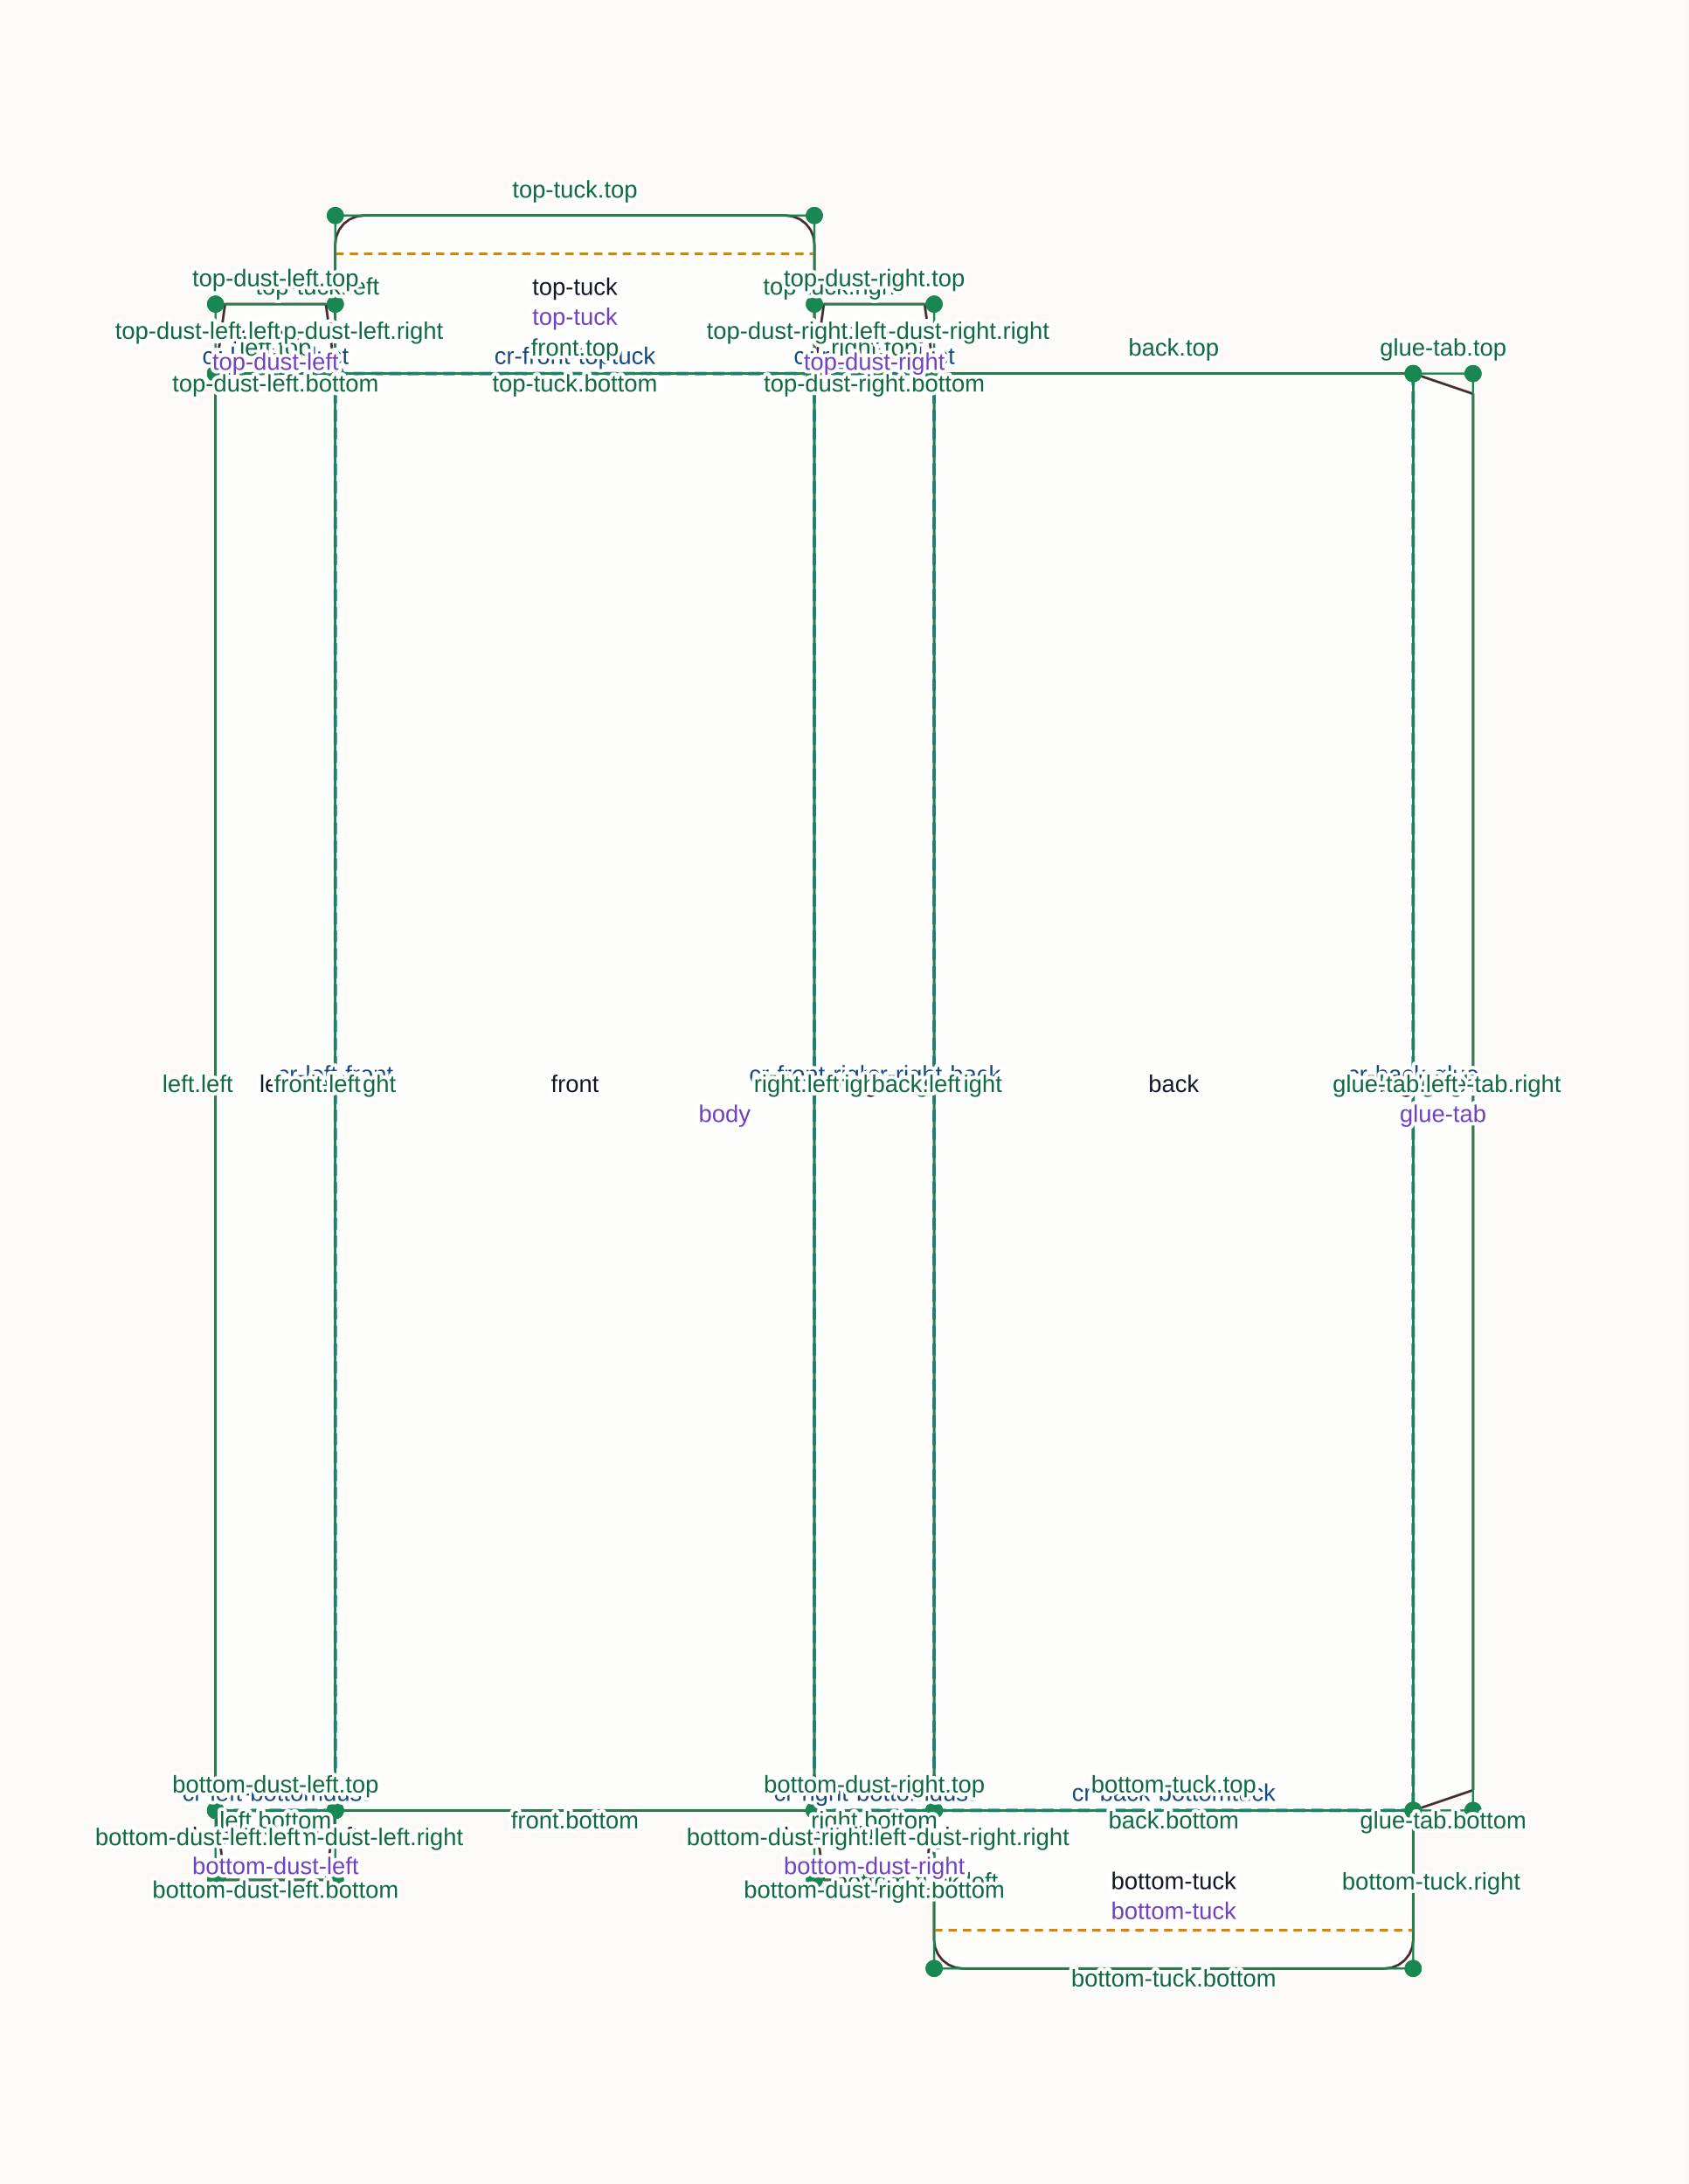
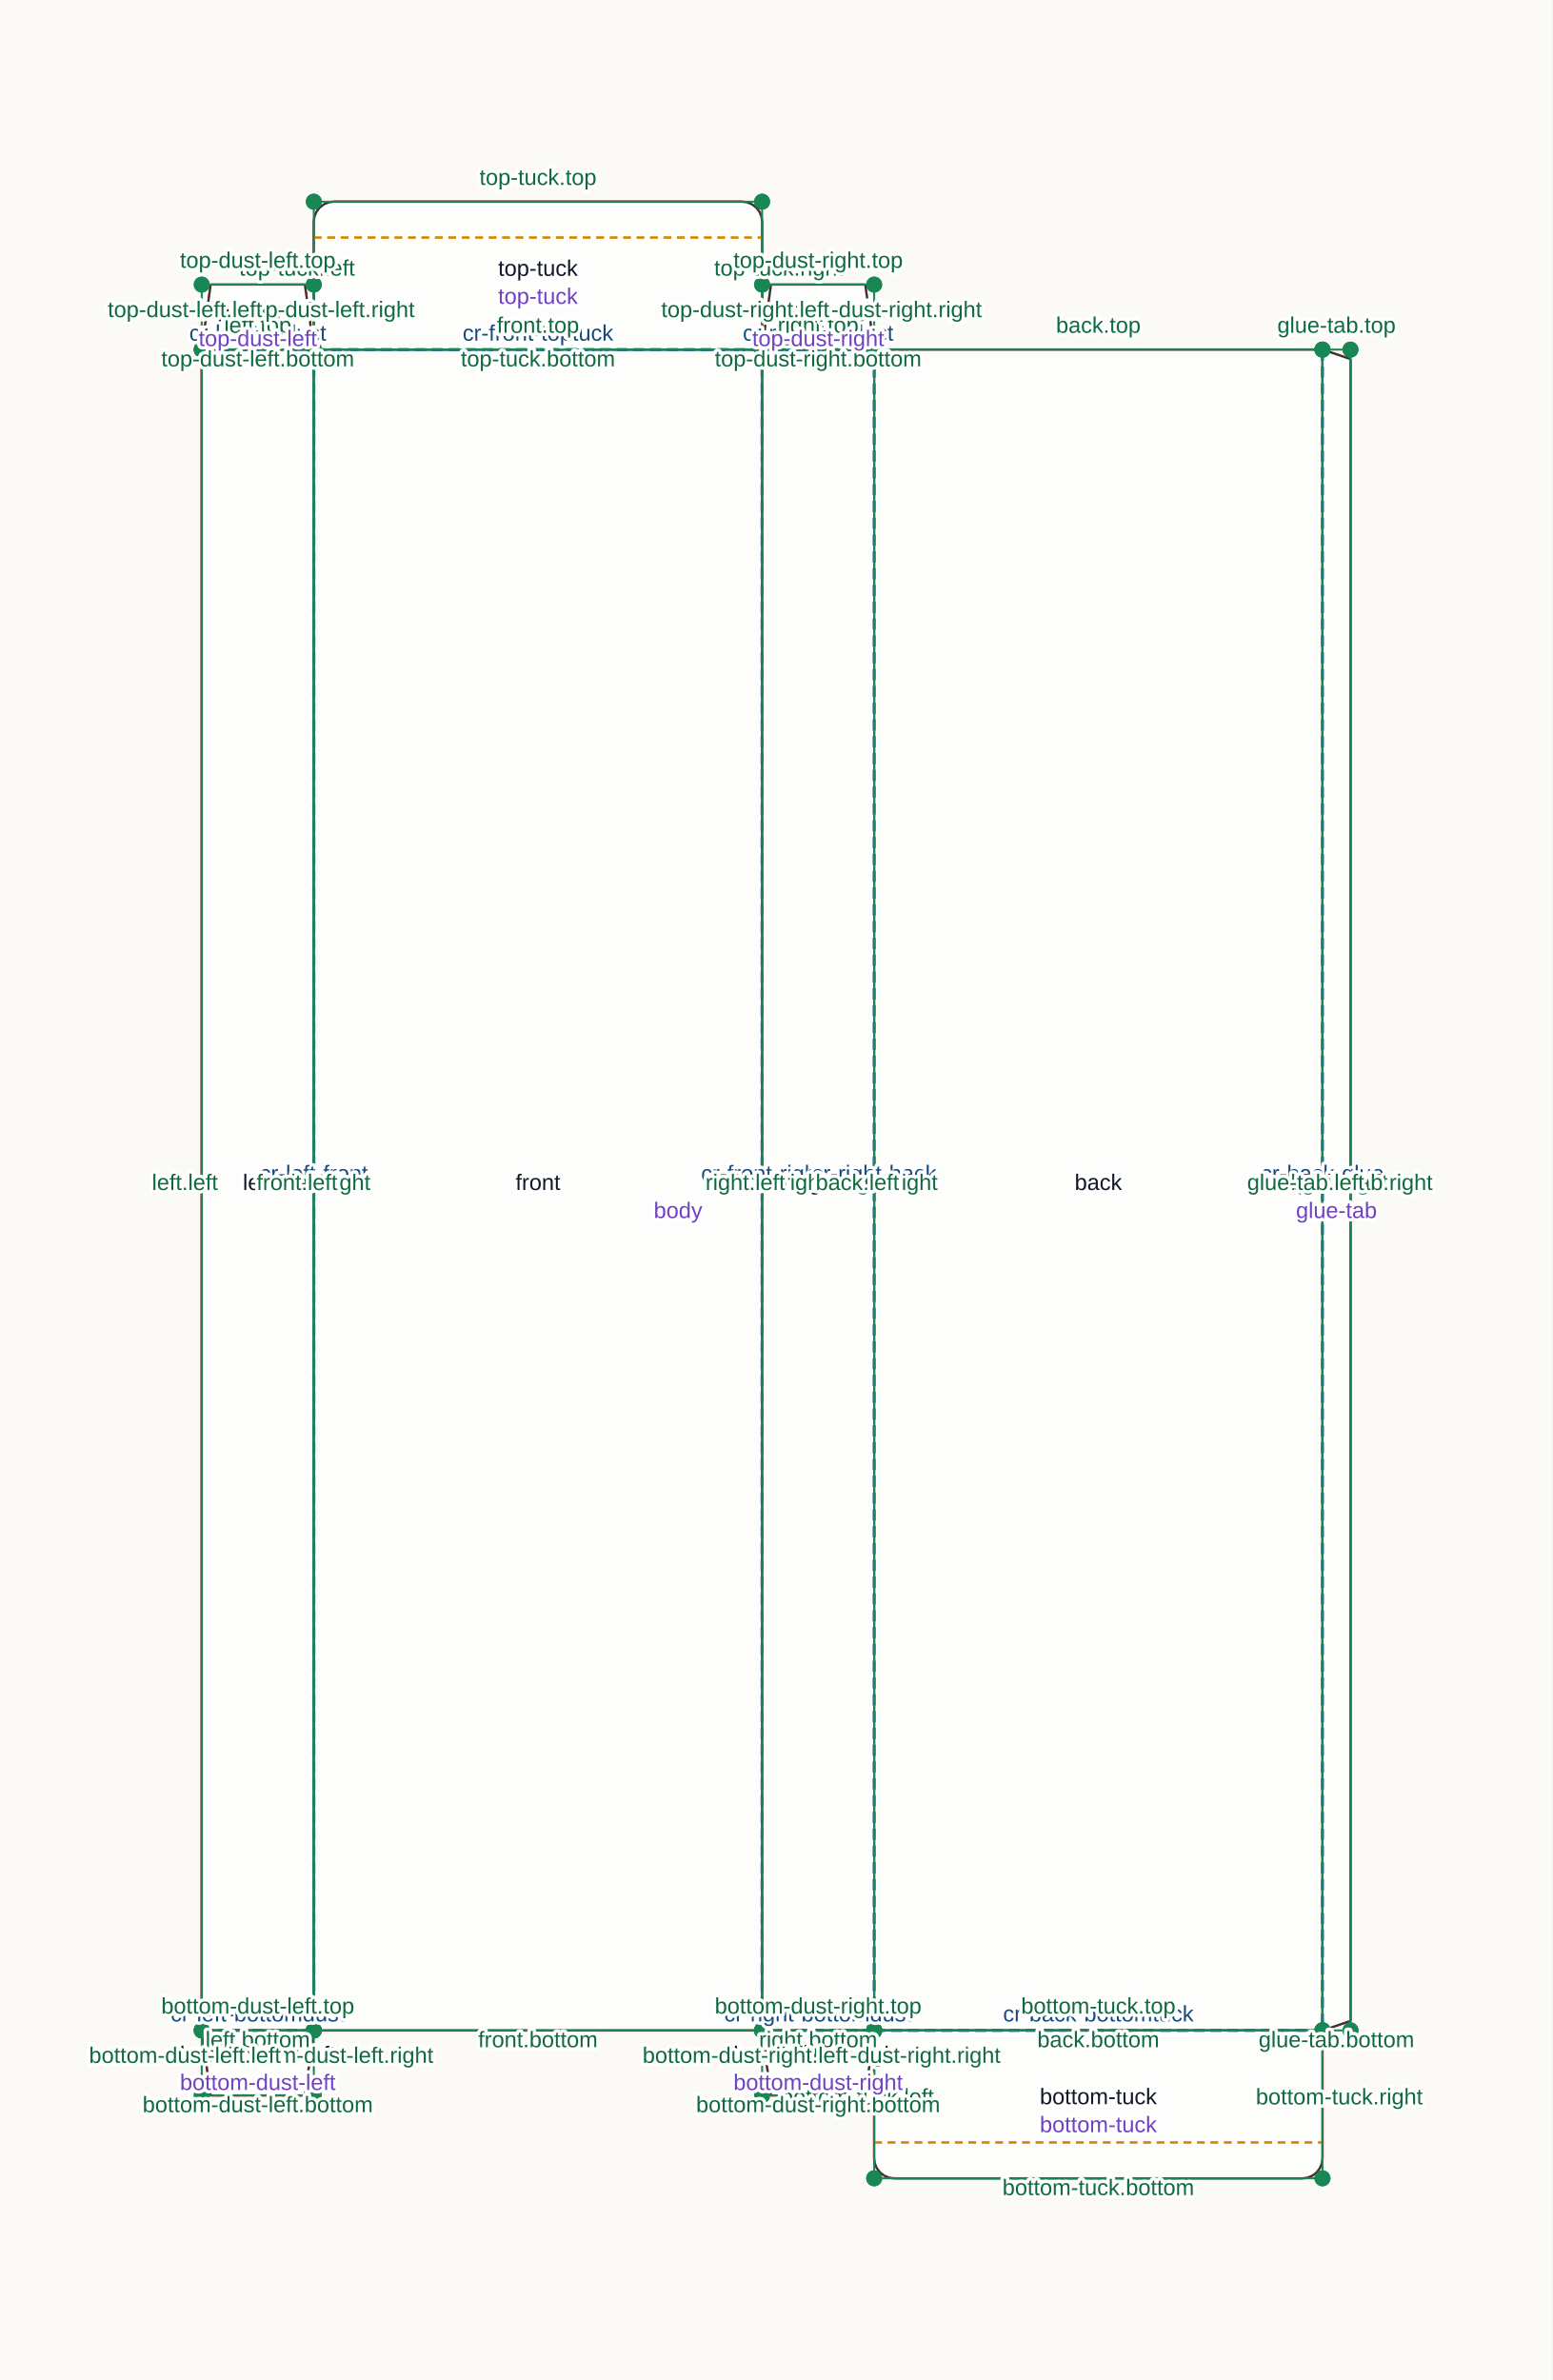
- <svg xmlns="http://www.w3.org/2000/svg" width="282mm" height="364.8mm" viewBox="0 0 282 364.8">
-   <rect x="0" y="0" width="282" height="364.8" fill="#fbfaf7" />
+ <svg xmlns="http://www.w3.org/2000/svg" width="277mm" height="424.8mm" viewBox="0 0 277 424.8">
+   <rect x="0" y="0" width="277" height="424.8" fill="#fbfaf7" />
  <g transform="translate(36 36)">
    <g id="cut-paths" stroke="#d12f2f" stroke-width="0.45" fill="none">
-       <polyline points="0,266.4 0,26.4" />
-       <polyline points="100,266.4 20,266.4" />
+       <polyline points="0,326.4 0,26.4" />
+       <polyline points="100,326.4 20,326.4" />
      <polyline points="120,26.4 200,26.4" />
-       <polyline points="200,26.4 210,29.8" />
-       <polyline points="210,29.8 210,263" />
-       <polyline points="210,263 200,266.4" />
-       <polyline points="20,26.4 20,4.8" />
-       <polyline points="20,4.8 20.164,3.558" />
-       <polyline points="20.164,3.558 20.643,2.4" />
-       <polyline points="20.643,2.4 21.406,1.406" />
-       <polyline points="21.406,1.406 22.4,0.643" />
-       <polyline points="22.4,0.643 23.558,0.164" />
-       <polyline points="23.558,0.164 24.8,0" />
-       <polyline points="24.8,0 95.2,0" />
-       <polyline points="95.2,0 96.442,0.164" />
-       <polyline points="96.442,0.164 97.6,0.643" />
-       <polyline points="97.6,0.643 98.594,1.406" />
-       <polyline points="98.594,1.406 99.357,2.4" />
-       <polyline points="99.357,2.4 99.836,3.558" />
-       <polyline points="99.836,3.558 100,4.8" />
-       <polyline points="100,4.8 100,26.4" />
+       <polyline points="200,26.4 205,28.1" />
+       <polyline points="205,28.1 205,324.7" />
+       <polyline points="205,324.7 200,326.4" />
+       <polyline points="20,26.4 20,3.6" />
+       <polyline points="20,3.6 20.123,2.668" />
+       <polyline points="20.123,2.668 20.482,1.8" />
+       <polyline points="20.482,1.8 21.054,1.054" />
+       <polyline points="21.054,1.054 21.8,0.482" />
+       <polyline points="21.8,0.482 22.668,0.123" />
+       <polyline points="22.668,0.123 23.6,0" />
+       <polyline points="23.6,0 96.4,0" />
+       <polyline points="96.4,0 97.332,0.123" />
+       <polyline points="97.332,0.123 98.2,0.482" />
+       <polyline points="98.2,0.482 98.946,1.054" />
+       <polyline points="98.946,1.054 99.518,1.8" />
+       <polyline points="99.518,1.8 99.877,2.668" />
+       <polyline points="99.877,2.668 100,3.6" />
+       <polyline points="100,3.6 100,26.4" />
      <polyline points="0,26.4 1.6,14.8" />
      <polyline points="1.6,14.8 18.4,14.8" />
      <polyline points="18.4,14.8 20,26.4" />
      <polyline points="100,26.4 101.6,14.8" />
      <polyline points="101.6,14.8 118.4,14.8" />
      <polyline points="118.4,14.8 120,26.4" />
-       <polyline points="120,266.4 120,288" />
-       <polyline points="120,288 120.164,289.242" />
-       <polyline points="120.164,289.242 120.643,290.4" />
-       <polyline points="120.643,290.4 121.406,291.394" />
-       <polyline points="121.406,291.394 122.4,292.157" />
-       <polyline points="122.4,292.157 123.558,292.636" />
-       <polyline points="123.558,292.636 124.8,292.8" />
-       <polyline points="124.8,292.8 195.2,292.8" />
-       <polyline points="195.2,292.8 196.442,292.636" />
-       <polyline points="196.442,292.636 197.6,292.157" />
-       <polyline points="197.6,292.157 198.594,291.394" />
-       <polyline points="198.594,291.394 199.357,290.4" />
-       <polyline points="199.357,290.4 199.836,289.242" />
-       <polyline points="199.836,289.242 200,288" />
-       <polyline points="200,288 200,266.4" />
-       <polyline points="0,266.4 1.6,278" />
-       <polyline points="1.6,278 18.4,278" />
-       <polyline points="18.4,278 20,266.4" />
-       <polyline points="100,266.4 101.6,278" />
-       <polyline points="101.6,278 118.4,278" />
-       <polyline points="118.4,278 120,266.4" />
+       <polyline points="120,326.4 120,349.2" />
+       <polyline points="120,349.2 120.123,350.132" />
+       <polyline points="120.123,350.132 120.482,351" />
+       <polyline points="120.482,351 121.054,351.746" />
+       <polyline points="121.054,351.746 121.8,352.318" />
+       <polyline points="121.8,352.318 122.668,352.677" />
+       <polyline points="122.668,352.677 123.6,352.8" />
+       <polyline points="123.6,352.8 196.4,352.8" />
+       <polyline points="196.4,352.8 197.332,352.677" />
+       <polyline points="197.332,352.677 198.2,352.318" />
+       <polyline points="198.2,352.318 198.946,351.746" />
+       <polyline points="198.946,351.746 199.518,351" />
+       <polyline points="199.518,351 199.877,350.132" />
+       <polyline points="199.877,350.132 200,349.2" />
+       <polyline points="200,349.2 200,326.4" />
+       <polyline points="0,326.4 1.6,338" />
+       <polyline points="1.6,338 18.4,338" />
+       <polyline points="18.4,338 20,326.4" />
+       <polyline points="100,326.4 101.6,338" />
+       <polyline points="101.6,338 118.4,338" />
+       <polyline points="118.4,338 120,326.4" />
    </g>
    <g id="face-outlines" fill="rgba(255,255,255,0.6)" stroke="#2f3437" stroke-width="0.35">
-       <polygon points="0,26.4 20,26.4 20,266.4 0,266.4" />
-       <polygon points="20,26.4 100,26.4 100,266.4 20,266.4" />
-       <polygon points="100,26.4 120,26.4 120,266.4 100,266.4" />
-       <polygon points="120,26.4 200,26.4 200,266.4 120,266.4" />
-       <polygon points="200,26.4 210,29.8 210,263 200,266.4" />
-       <polygon points="20,26.4 20,4.8 20.164,3.558 20.643,2.4 21.406,1.406 22.4,0.643 23.558,0.164 24.8,0 95.2,0 96.442,0.164 97.6,0.643 98.594,1.406 99.357,2.4 99.836,3.558 100,4.8 100,26.4" />
+       <polygon points="0,26.4 20,26.4 20,326.4 0,326.4" />
+       <polygon points="20,26.4 100,26.4 100,326.4 20,326.4" />
+       <polygon points="100,26.4 120,26.4 120,326.4 100,326.4" />
+       <polygon points="120,26.4 200,26.4 200,326.4 120,326.4" />
+       <polygon points="200,26.4 205,28.1 205,324.7 200,326.4" />
+       <polygon points="20,26.4 20,3.6 20.123,2.668 20.482,1.8 21.054,1.054 21.8,0.482 22.668,0.123 23.6,0 96.4,0 97.332,0.123 98.2,0.482 98.946,1.054 99.518,1.8 99.877,2.668 100,3.6 100,26.4" />
      <polygon points="0,26.4 1.6,14.8 18.4,14.8 20,26.4" />
      <polygon points="100,26.4 101.6,14.8 118.4,14.8 120,26.4" />
-       <polygon points="120,266.4 120,288 120.164,289.242 120.643,290.4 121.406,291.394 122.4,292.157 123.558,292.636 124.8,292.8 195.2,292.8 196.442,292.636 197.6,292.157 198.594,291.394 199.357,290.4 199.836,289.242 200,288 200,266.4" />
-       <polygon points="0,266.4 1.6,278 18.4,278 20,266.4" />
-       <polygon points="100,266.4 101.6,278 118.4,278 120,266.4" />
+       <polygon points="120,326.4 120,349.2 120.123,350.132 120.482,351 121.054,351.746 121.8,352.318 122.668,352.677 123.6,352.8 196.4,352.8 197.332,352.677 198.2,352.318 198.946,351.746 199.518,351 199.877,350.132 200,349.2 200,326.4" />
+       <polygon points="0,326.4 1.6,338 18.4,338 20,326.4" />
+       <polygon points="100,326.4 101.6,338 118.4,338 120,326.4" />
    </g>
    <g id="structural-creases" stroke="#2364aa" stroke-width="0.55" stroke-dasharray="2 1">
-       <line x1="20" y1="26.4" x2="20" y2="266.4" />
-       <line x1="100" y1="26.4" x2="100" y2="266.4" />
-       <line x1="120" y1="26.4" x2="120" y2="266.4" />
-       <line x1="200" y1="26.4" x2="200" y2="266.4" />
+       <line x1="20" y1="26.4" x2="20" y2="326.4" />
+       <line x1="100" y1="26.4" x2="100" y2="326.4" />
+       <line x1="120" y1="26.4" x2="120" y2="326.4" />
+       <line x1="200" y1="26.4" x2="200" y2="326.4" />
      <line x1="20" y1="26.4" x2="100" y2="26.4" />
      <line x1="0" y1="26.4" x2="20" y2="26.4" />
      <line x1="100" y1="26.4" x2="120" y2="26.4" />
-       <line x1="120" y1="266.4" x2="200" y2="266.4" />
-       <line x1="0" y1="266.4" x2="20" y2="266.4" />
-       <line x1="100" y1="266.4" x2="120" y2="266.4" />
+       <line x1="120" y1="326.4" x2="200" y2="326.4" />
+       <line x1="0" y1="326.4" x2="20" y2="326.4" />
+       <line x1="100" y1="326.4" x2="120" y2="326.4" />
    </g>
    <g id="internal-score-lines" stroke="#d88400" stroke-width="0.45" stroke-dasharray="1.4 1">
      <line x1="20" y1="6.4" x2="100" y2="6.4" />
-       <line x1="120" y1="286.4" x2="200" y2="286.4" />
+       <line x1="120" y1="346.4" x2="200" y2="346.4" />
    </g>
    <g id="anchors" stroke="#198754" fill="#198754" stroke-width="0.35">
      <line x1="0" y1="26.4" x2="20" y2="26.4" />
      <circle cx="0" cy="26.4" r="1.25" />
      <circle cx="20" cy="26.4" r="1.25" />
-       <line x1="20" y1="26.4" x2="20" y2="266.4" />
-       <circle cx="20" cy="26.4" r="1.25" />
-       <circle cx="20" cy="266.4" r="1.25" />
-       <line x1="0" y1="266.4" x2="20" y2="266.4" />
-       <circle cx="0" cy="266.4" r="1.25" />
-       <circle cx="20" cy="266.4" r="1.25" />
-       <line x1="0" y1="26.4" x2="0" y2="266.4" />
-       <circle cx="0" cy="26.4" r="1.25" />
-       <circle cx="0" cy="266.4" r="1.25" />
+       <line x1="20" y1="26.4" x2="20" y2="326.4" />
+       <circle cx="20" cy="26.4" r="1.25" />
+       <circle cx="20" cy="326.4" r="1.25" />
+       <line x1="0" y1="326.4" x2="20" y2="326.4" />
+       <circle cx="0" cy="326.4" r="1.25" />
+       <circle cx="20" cy="326.4" r="1.25" />
+       <line x1="0" y1="26.4" x2="0" y2="326.4" />
+       <circle cx="0" cy="26.4" r="1.25" />
+       <circle cx="0" cy="326.4" r="1.25" />
      <line x1="20" y1="26.4" x2="100" y2="26.4" />
      <circle cx="20" cy="26.4" r="1.25" />
      <circle cx="100" cy="26.4" r="1.25" />
-       <line x1="100" y1="26.4" x2="100" y2="266.4" />
-       <circle cx="100" cy="26.4" r="1.25" />
-       <circle cx="100" cy="266.4" r="1.25" />
-       <line x1="20" y1="266.4" x2="100" y2="266.4" />
-       <circle cx="20" cy="266.4" r="1.25" />
-       <circle cx="100" cy="266.4" r="1.25" />
-       <line x1="20" y1="26.4" x2="20" y2="266.4" />
-       <circle cx="20" cy="26.4" r="1.25" />
-       <circle cx="20" cy="266.4" r="1.25" />
+       <line x1="100" y1="26.4" x2="100" y2="326.4" />
+       <circle cx="100" cy="26.4" r="1.25" />
+       <circle cx="100" cy="326.4" r="1.25" />
+       <line x1="20" y1="326.4" x2="100" y2="326.4" />
+       <circle cx="20" cy="326.4" r="1.25" />
+       <circle cx="100" cy="326.4" r="1.25" />
+       <line x1="20" y1="26.4" x2="20" y2="326.4" />
+       <circle cx="20" cy="26.4" r="1.25" />
+       <circle cx="20" cy="326.4" r="1.25" />
      <line x1="100" y1="26.4" x2="120" y2="26.4" />
      <circle cx="100" cy="26.4" r="1.25" />
      <circle cx="120" cy="26.4" r="1.25" />
-       <line x1="120" y1="26.4" x2="120" y2="266.4" />
-       <circle cx="120" cy="26.4" r="1.25" />
-       <circle cx="120" cy="266.4" r="1.25" />
-       <line x1="100" y1="266.4" x2="120" y2="266.4" />
-       <circle cx="100" cy="266.4" r="1.25" />
-       <circle cx="120" cy="266.4" r="1.25" />
-       <line x1="100" y1="26.4" x2="100" y2="266.4" />
-       <circle cx="100" cy="26.4" r="1.25" />
-       <circle cx="100" cy="266.4" r="1.25" />
+       <line x1="120" y1="26.4" x2="120" y2="326.4" />
+       <circle cx="120" cy="26.4" r="1.25" />
+       <circle cx="120" cy="326.4" r="1.25" />
+       <line x1="100" y1="326.4" x2="120" y2="326.4" />
+       <circle cx="100" cy="326.4" r="1.25" />
+       <circle cx="120" cy="326.4" r="1.25" />
+       <line x1="100" y1="26.4" x2="100" y2="326.4" />
+       <circle cx="100" cy="26.4" r="1.25" />
+       <circle cx="100" cy="326.4" r="1.25" />
      <line x1="120" y1="26.4" x2="200" y2="26.4" />
      <circle cx="120" cy="26.4" r="1.25" />
      <circle cx="200" cy="26.4" r="1.25" />
-       <line x1="200" y1="26.4" x2="200" y2="266.4" />
-       <circle cx="200" cy="26.4" r="1.25" />
-       <circle cx="200" cy="266.4" r="1.25" />
-       <line x1="120" y1="266.4" x2="200" y2="266.4" />
-       <circle cx="120" cy="266.4" r="1.25" />
-       <circle cx="200" cy="266.4" r="1.25" />
-       <line x1="120" y1="26.4" x2="120" y2="266.4" />
-       <circle cx="120" cy="26.4" r="1.25" />
-       <circle cx="120" cy="266.4" r="1.25" />
-       <line x1="200" y1="26.4" x2="210" y2="26.4" />
-       <circle cx="200" cy="26.4" r="1.25" />
-       <circle cx="210" cy="26.4" r="1.25" />
-       <line x1="210" y1="26.4" x2="210" y2="266.4" />
-       <circle cx="210" cy="26.4" r="1.25" />
-       <circle cx="210" cy="266.4" r="1.25" />
-       <line x1="200" y1="266.4" x2="210" y2="266.4" />
-       <circle cx="200" cy="266.4" r="1.25" />
-       <circle cx="210" cy="266.4" r="1.25" />
-       <line x1="200" y1="26.4" x2="200" y2="266.4" />
-       <circle cx="200" cy="26.4" r="1.25" />
-       <circle cx="200" cy="266.4" r="1.25" />
+       <line x1="200" y1="26.4" x2="200" y2="326.4" />
+       <circle cx="200" cy="26.4" r="1.25" />
+       <circle cx="200" cy="326.4" r="1.25" />
+       <line x1="120" y1="326.4" x2="200" y2="326.4" />
+       <circle cx="120" cy="326.4" r="1.25" />
+       <circle cx="200" cy="326.4" r="1.25" />
+       <line x1="120" y1="26.4" x2="120" y2="326.4" />
+       <circle cx="120" cy="26.4" r="1.25" />
+       <circle cx="120" cy="326.4" r="1.25" />
+       <line x1="200" y1="26.4" x2="205" y2="26.4" />
+       <circle cx="200" cy="26.4" r="1.25" />
+       <circle cx="205" cy="26.4" r="1.25" />
+       <line x1="205" y1="26.4" x2="205" y2="326.4" />
+       <circle cx="205" cy="26.4" r="1.25" />
+       <circle cx="205" cy="326.4" r="1.25" />
+       <line x1="200" y1="326.4" x2="205" y2="326.4" />
+       <circle cx="200" cy="326.4" r="1.25" />
+       <circle cx="205" cy="326.4" r="1.25" />
+       <line x1="200" y1="26.4" x2="200" y2="326.4" />
+       <circle cx="200" cy="26.4" r="1.25" />
+       <circle cx="200" cy="326.4" r="1.25" />
      <line x1="20" y1="0" x2="100" y2="0" />
      <circle cx="20" cy="0" r="1.25" />
      <circle cx="100" cy="0" r="1.25" />
      <line x1="100" y1="0" x2="100" y2="26.4" />
      <circle cx="100" cy="0" r="1.25" />
      <circle cx="100" cy="26.4" r="1.25" />
      <line x1="20" y1="26.4" x2="100" y2="26.4" />
      <circle cx="20" cy="26.4" r="1.25" />
      <circle cx="100" cy="26.4" r="1.25" />
      <line x1="20" y1="0" x2="20" y2="26.4" />
      <circle cx="20" cy="0" r="1.25" />
      <circle cx="20" cy="26.4" r="1.25" />
      <line x1="0" y1="14.8" x2="20" y2="14.8" />
      <circle cx="0" cy="14.8" r="1.25" />
      <circle cx="20" cy="14.8" r="1.25" />
      <line x1="20" y1="14.8" x2="20" y2="26.4" />
      <circle cx="20" cy="14.8" r="1.25" />
      <circle cx="20" cy="26.4" r="1.25" />
      <line x1="0" y1="26.4" x2="20" y2="26.4" />
      <circle cx="0" cy="26.4" r="1.25" />
      <circle cx="20" cy="26.4" r="1.25" />
      <line x1="0" y1="14.8" x2="0" y2="26.4" />
      <circle cx="0" cy="14.8" r="1.25" />
      <circle cx="0" cy="26.4" r="1.25" />
      <line x1="100" y1="14.8" x2="120" y2="14.8" />
      <circle cx="100" cy="14.8" r="1.25" />
      <circle cx="120" cy="14.8" r="1.25" />
      <line x1="120" y1="14.8" x2="120" y2="26.4" />
      <circle cx="120" cy="14.8" r="1.25" />
      <circle cx="120" cy="26.4" r="1.25" />
      <line x1="100" y1="26.4" x2="120" y2="26.4" />
      <circle cx="100" cy="26.4" r="1.25" />
      <circle cx="120" cy="26.4" r="1.25" />
      <line x1="100" y1="14.8" x2="100" y2="26.4" />
      <circle cx="100" cy="14.8" r="1.25" />
      <circle cx="100" cy="26.4" r="1.25" />
-       <line x1="120" y1="266.4" x2="200" y2="266.4" />
-       <circle cx="120" cy="266.4" r="1.25" />
-       <circle cx="200" cy="266.4" r="1.25" />
-       <line x1="200" y1="266.4" x2="200" y2="292.8" />
-       <circle cx="200" cy="266.4" r="1.25" />
-       <circle cx="200" cy="292.8" r="1.25" />
-       <line x1="120" y1="292.8" x2="200" y2="292.8" />
-       <circle cx="120" cy="292.8" r="1.25" />
-       <circle cx="200" cy="292.8" r="1.25" />
-       <line x1="120" y1="266.4" x2="120" y2="292.8" />
-       <circle cx="120" cy="266.4" r="1.25" />
-       <circle cx="120" cy="292.8" r="1.25" />
-       <line x1="0" y1="266.4" x2="20" y2="266.4" />
-       <circle cx="0" cy="266.4" r="1.25" />
-       <circle cx="20" cy="266.4" r="1.25" />
-       <line x1="20" y1="266.4" x2="20" y2="278" />
-       <circle cx="20" cy="266.4" r="1.25" />
-       <circle cx="20" cy="278" r="1.25" />
-       <line x1="0" y1="278" x2="20" y2="278" />
-       <circle cx="0" cy="278" r="1.25" />
-       <circle cx="20" cy="278" r="1.25" />
-       <line x1="0" y1="266.4" x2="0" y2="278" />
-       <circle cx="0" cy="266.4" r="1.25" />
-       <circle cx="0" cy="278" r="1.25" />
-       <line x1="100" y1="266.4" x2="120" y2="266.4" />
-       <circle cx="100" cy="266.4" r="1.25" />
-       <circle cx="120" cy="266.4" r="1.25" />
-       <line x1="120" y1="266.4" x2="120" y2="278" />
-       <circle cx="120" cy="266.4" r="1.25" />
-       <circle cx="120" cy="278" r="1.25" />
-       <line x1="100" y1="278" x2="120" y2="278" />
-       <circle cx="100" cy="278" r="1.25" />
-       <circle cx="120" cy="278" r="1.25" />
-       <line x1="100" y1="266.4" x2="100" y2="278" />
-       <circle cx="100" cy="266.4" r="1.25" />
-       <circle cx="100" cy="278" r="1.25" />
+       <line x1="120" y1="326.4" x2="200" y2="326.4" />
+       <circle cx="120" cy="326.4" r="1.25" />
+       <circle cx="200" cy="326.4" r="1.25" />
+       <line x1="200" y1="326.4" x2="200" y2="352.8" />
+       <circle cx="200" cy="326.4" r="1.25" />
+       <circle cx="200" cy="352.8" r="1.25" />
+       <line x1="120" y1="352.8" x2="200" y2="352.8" />
+       <circle cx="120" cy="352.8" r="1.25" />
+       <circle cx="200" cy="352.8" r="1.25" />
+       <line x1="120" y1="326.4" x2="120" y2="352.8" />
+       <circle cx="120" cy="326.4" r="1.25" />
+       <circle cx="120" cy="352.8" r="1.25" />
+       <line x1="0" y1="326.4" x2="20" y2="326.4" />
+       <circle cx="0" cy="326.4" r="1.25" />
+       <circle cx="20" cy="326.4" r="1.25" />
+       <line x1="20" y1="326.4" x2="20" y2="338" />
+       <circle cx="20" cy="326.4" r="1.25" />
+       <circle cx="20" cy="338" r="1.25" />
+       <line x1="0" y1="338" x2="20" y2="338" />
+       <circle cx="0" cy="338" r="1.25" />
+       <circle cx="20" cy="338" r="1.25" />
+       <line x1="0" y1="326.4" x2="0" y2="338" />
+       <circle cx="0" cy="326.4" r="1.25" />
+       <circle cx="0" cy="338" r="1.25" />
+       <line x1="100" y1="326.4" x2="120" y2="326.4" />
+       <circle cx="100" cy="326.4" r="1.25" />
+       <circle cx="120" cy="326.4" r="1.25" />
+       <line x1="120" y1="326.4" x2="120" y2="338" />
+       <circle cx="120" cy="326.4" r="1.25" />
+       <circle cx="120" cy="338" r="1.25" />
+       <line x1="100" y1="338" x2="120" y2="338" />
+       <circle cx="100" cy="338" r="1.25" />
+       <circle cx="120" cy="338" r="1.25" />
+       <line x1="100" y1="326.4" x2="100" y2="338" />
+       <circle cx="100" cy="326.4" r="1.25" />
+       <circle cx="100" cy="338" r="1.25" />
    </g>
    <g id="face-labels" fill="#111827" style="font-family:Arial, sans-serif;font-size:4px;paint-order:stroke;stroke:#fff;stroke-width:1.2px;stroke-linejoin:round;">
-       <text x="10" y="146.4" text-anchor="middle">left</text>
-       <text x="60" y="146.4" text-anchor="middle">front</text>
-       <text x="110" y="146.4" text-anchor="middle">right</text>
-       <text x="160" y="146.4" text-anchor="middle">back</text>
-       <text x="204.976" y="146.4" text-anchor="middle">glue-tab</text>
-       <text x="60" y="13.259" text-anchor="middle">top-tuck</text>
+       <text x="10" y="176.4" text-anchor="middle">left</text>
+       <text x="60" y="176.4" text-anchor="middle">front</text>
+       <text x="110" y="176.4" text-anchor="middle">right</text>
+       <text x="160" y="176.4" text-anchor="middle">back</text>
+       <text x="202.495" y="176.4" text-anchor="middle">glue-tab</text>
+       <text x="60" y="13.234" text-anchor="middle">top-tuck</text>
      <text x="10" y="20.768" text-anchor="middle">top-dust-left</text>
      <text x="110" y="20.768" text-anchor="middle">top-dust-right</text>
-       <text x="160" y="279.541" text-anchor="middle">bottom-tuck</text>
-       <text x="10" y="272.032" text-anchor="middle">bottom-dust-left</text>
-       <text x="110" y="272.032" text-anchor="middle">bottom-dust-right</text>
+       <text x="160" y="339.566" text-anchor="middle">bottom-tuck</text>
+       <text x="10" y="332.032" text-anchor="middle">bottom-dust-left</text>
+       <text x="110" y="332.032" text-anchor="middle">bottom-dust-right</text>
    </g>
    <g id="crease-labels" fill="#174a7c" style="font-family:Arial, sans-serif;font-size:4px;paint-order:stroke;stroke:#fff;stroke-width:1.2px;stroke-linejoin:round;">
-       <text x="20" y="144.8" text-anchor="middle">cr-left-front</text>
-       <text x="100" y="144.8" text-anchor="middle">cr-front-right</text>
-       <text x="120" y="144.8" text-anchor="middle">cr-right-back</text>
-       <text x="200" y="144.8" text-anchor="middle">cr-back-glue</text>
+       <text x="20" y="174.8" text-anchor="middle">cr-left-front</text>
+       <text x="100" y="174.8" text-anchor="middle">cr-front-right</text>
+       <text x="120" y="174.8" text-anchor="middle">cr-right-back</text>
+       <text x="200" y="174.8" text-anchor="middle">cr-back-glue</text>
      <text x="60" y="24.8" text-anchor="middle">cr-front-toptuck</text>
      <text x="10" y="24.8" text-anchor="middle">cr-left-topdust</text>
      <text x="110" y="24.8" text-anchor="middle">cr-right-topdust</text>
-       <text x="160" y="264.8" text-anchor="middle">cr-back-bottomtuck</text>
-       <text x="10" y="264.8" text-anchor="middle">cr-left-bottomdust</text>
-       <text x="110" y="264.8" text-anchor="middle">cr-right-bottomdust</text>
+       <text x="160" y="324.8" text-anchor="middle">cr-back-bottomtuck</text>
+       <text x="10" y="324.8" text-anchor="middle">cr-left-bottomdust</text>
+       <text x="110" y="324.8" text-anchor="middle">cr-right-bottomdust</text>
    </g>
    <g id="anchor-labels" fill="#0f6b3f" style="font-family:Arial, sans-serif;font-size:4px;paint-order:stroke;stroke:#fff;stroke-width:1.2px;stroke-linejoin:round;">
      <text x="10" y="23.4" text-anchor="middle">left.top</text>
-       <text x="23" y="146.4" text-anchor="middle">left.right</text>
-       <text x="10" y="269.4" text-anchor="middle">left.bottom</text>
-       <text x="-3" y="146.4" text-anchor="middle">left.left</text>
+       <text x="23" y="176.4" text-anchor="middle">left.right</text>
+       <text x="10" y="329.4" text-anchor="middle">left.bottom</text>
+       <text x="-3" y="176.4" text-anchor="middle">left.left</text>
      <text x="60" y="23.4" text-anchor="middle">front.top</text>
-       <text x="103" y="146.4" text-anchor="middle">front.right</text>
-       <text x="60" y="269.4" text-anchor="middle">front.bottom</text>
-       <text x="17" y="146.4" text-anchor="middle">front.left</text>
+       <text x="103" y="176.4" text-anchor="middle">front.right</text>
+       <text x="60" y="329.4" text-anchor="middle">front.bottom</text>
+       <text x="17" y="176.4" text-anchor="middle">front.left</text>
      <text x="110" y="23.4" text-anchor="middle">right.top</text>
-       <text x="123" y="146.4" text-anchor="middle">right.right</text>
-       <text x="110" y="269.4" text-anchor="middle">right.bottom</text>
-       <text x="97" y="146.4" text-anchor="middle">right.left</text>
+       <text x="123" y="176.4" text-anchor="middle">right.right</text>
+       <text x="110" y="329.4" text-anchor="middle">right.bottom</text>
+       <text x="97" y="176.4" text-anchor="middle">right.left</text>
      <text x="160" y="23.4" text-anchor="middle">back.top</text>
-       <text x="203" y="146.4" text-anchor="middle">back.right</text>
-       <text x="160" y="269.4" text-anchor="middle">back.bottom</text>
-       <text x="117" y="146.4" text-anchor="middle">back.left</text>
-       <text x="205" y="23.4" text-anchor="middle">glue-tab.top</text>
-       <text x="213" y="146.4" text-anchor="middle">glue-tab.right</text>
-       <text x="205" y="269.4" text-anchor="middle">glue-tab.bottom</text>
-       <text x="197" y="146.4" text-anchor="middle">glue-tab.left</text>
+       <text x="203" y="176.4" text-anchor="middle">back.right</text>
+       <text x="160" y="329.4" text-anchor="middle">back.bottom</text>
+       <text x="117" y="176.4" text-anchor="middle">back.left</text>
+       <text x="202.5" y="23.4" text-anchor="middle">glue-tab.top</text>
+       <text x="208" y="176.4" text-anchor="middle">glue-tab.right</text>
+       <text x="202.5" y="329.4" text-anchor="middle">glue-tab.bottom</text>
+       <text x="197" y="176.4" text-anchor="middle">glue-tab.left</text>
      <text x="60" y="-3" text-anchor="middle">top-tuck.top</text>
      <text x="103" y="13.2" text-anchor="middle">top-tuck.right</text>
      <text x="60" y="29.4" text-anchor="middle">top-tuck.bottom</text>
      <text x="17" y="13.2" text-anchor="middle">top-tuck.left</text>
      <text x="10" y="11.8" text-anchor="middle">top-dust-left.top</text>
      <text x="23" y="20.6" text-anchor="middle">top-dust-left.right</text>
      <text x="10" y="29.4" text-anchor="middle">top-dust-left.bottom</text>
      <text x="-3" y="20.6" text-anchor="middle">top-dust-left.left</text>
      <text x="110" y="11.8" text-anchor="middle">top-dust-right.top</text>
      <text x="123" y="20.6" text-anchor="middle">top-dust-right.right</text>
      <text x="110" y="29.4" text-anchor="middle">top-dust-right.bottom</text>
      <text x="97" y="20.6" text-anchor="middle">top-dust-right.left</text>
-       <text x="160" y="263.4" text-anchor="middle">bottom-tuck.top</text>
-       <text x="203" y="279.6" text-anchor="middle">bottom-tuck.right</text>
-       <text x="160" y="295.8" text-anchor="middle">bottom-tuck.bottom</text>
-       <text x="117" y="279.6" text-anchor="middle">bottom-tuck.left</text>
-       <text x="10" y="263.4" text-anchor="middle">bottom-dust-left.top</text>
-       <text x="23" y="272.2" text-anchor="middle">bottom-dust-left.right</text>
-       <text x="10" y="281" text-anchor="middle">bottom-dust-left.bottom</text>
-       <text x="-3" y="272.2" text-anchor="middle">bottom-dust-left.left</text>
-       <text x="110" y="263.4" text-anchor="middle">bottom-dust-right.top</text>
-       <text x="123" y="272.2" text-anchor="middle">bottom-dust-right.right</text>
-       <text x="110" y="281" text-anchor="middle">bottom-dust-right.bottom</text>
-       <text x="97" y="272.2" text-anchor="middle">bottom-dust-right.left</text>
+       <text x="160" y="323.4" text-anchor="middle">bottom-tuck.top</text>
+       <text x="203" y="339.6" text-anchor="middle">bottom-tuck.right</text>
+       <text x="160" y="355.8" text-anchor="middle">bottom-tuck.bottom</text>
+       <text x="117" y="339.6" text-anchor="middle">bottom-tuck.left</text>
+       <text x="10" y="323.4" text-anchor="middle">bottom-dust-left.top</text>
+       <text x="23" y="332.2" text-anchor="middle">bottom-dust-left.right</text>
+       <text x="10" y="341" text-anchor="middle">bottom-dust-left.bottom</text>
+       <text x="-3" y="332.2" text-anchor="middle">bottom-dust-left.left</text>
+       <text x="110" y="323.4" text-anchor="middle">bottom-dust-right.top</text>
+       <text x="123" y="332.2" text-anchor="middle">bottom-dust-right.right</text>
+       <text x="110" y="341" text-anchor="middle">bottom-dust-right.bottom</text>
+       <text x="97" y="332.2" text-anchor="middle">bottom-dust-right.left</text>
    </g>
    <g id="part-labels" fill="#6f42c1" style="font-family:Arial, sans-serif;font-size:4px;paint-order:stroke;stroke:#fff;stroke-width:1.2px;stroke-linejoin:round;">
-       <text x="85" y="151.4" text-anchor="middle">body</text>
-       <text x="204.976" y="151.4" text-anchor="middle">glue-tab</text>
-       <text x="60" y="18.259" text-anchor="middle">top-tuck</text>
+       <text x="85" y="181.4" text-anchor="middle">body</text>
+       <text x="202.495" y="181.4" text-anchor="middle">glue-tab</text>
+       <text x="60" y="18.234" text-anchor="middle">top-tuck</text>
      <text x="10" y="25.768" text-anchor="middle">top-dust-left</text>
      <text x="110" y="25.768" text-anchor="middle">top-dust-right</text>
-       <text x="160" y="284.541" text-anchor="middle">bottom-tuck</text>
-       <text x="10" y="277.032" text-anchor="middle">bottom-dust-left</text>
-       <text x="110" y="277.032" text-anchor="middle">bottom-dust-right</text>
+       <text x="160" y="344.566" text-anchor="middle">bottom-tuck</text>
+       <text x="10" y="337.032" text-anchor="middle">bottom-dust-left</text>
+       <text x="110" y="337.032" text-anchor="middle">bottom-dust-right</text>
    </g>
  </g>
</svg>
